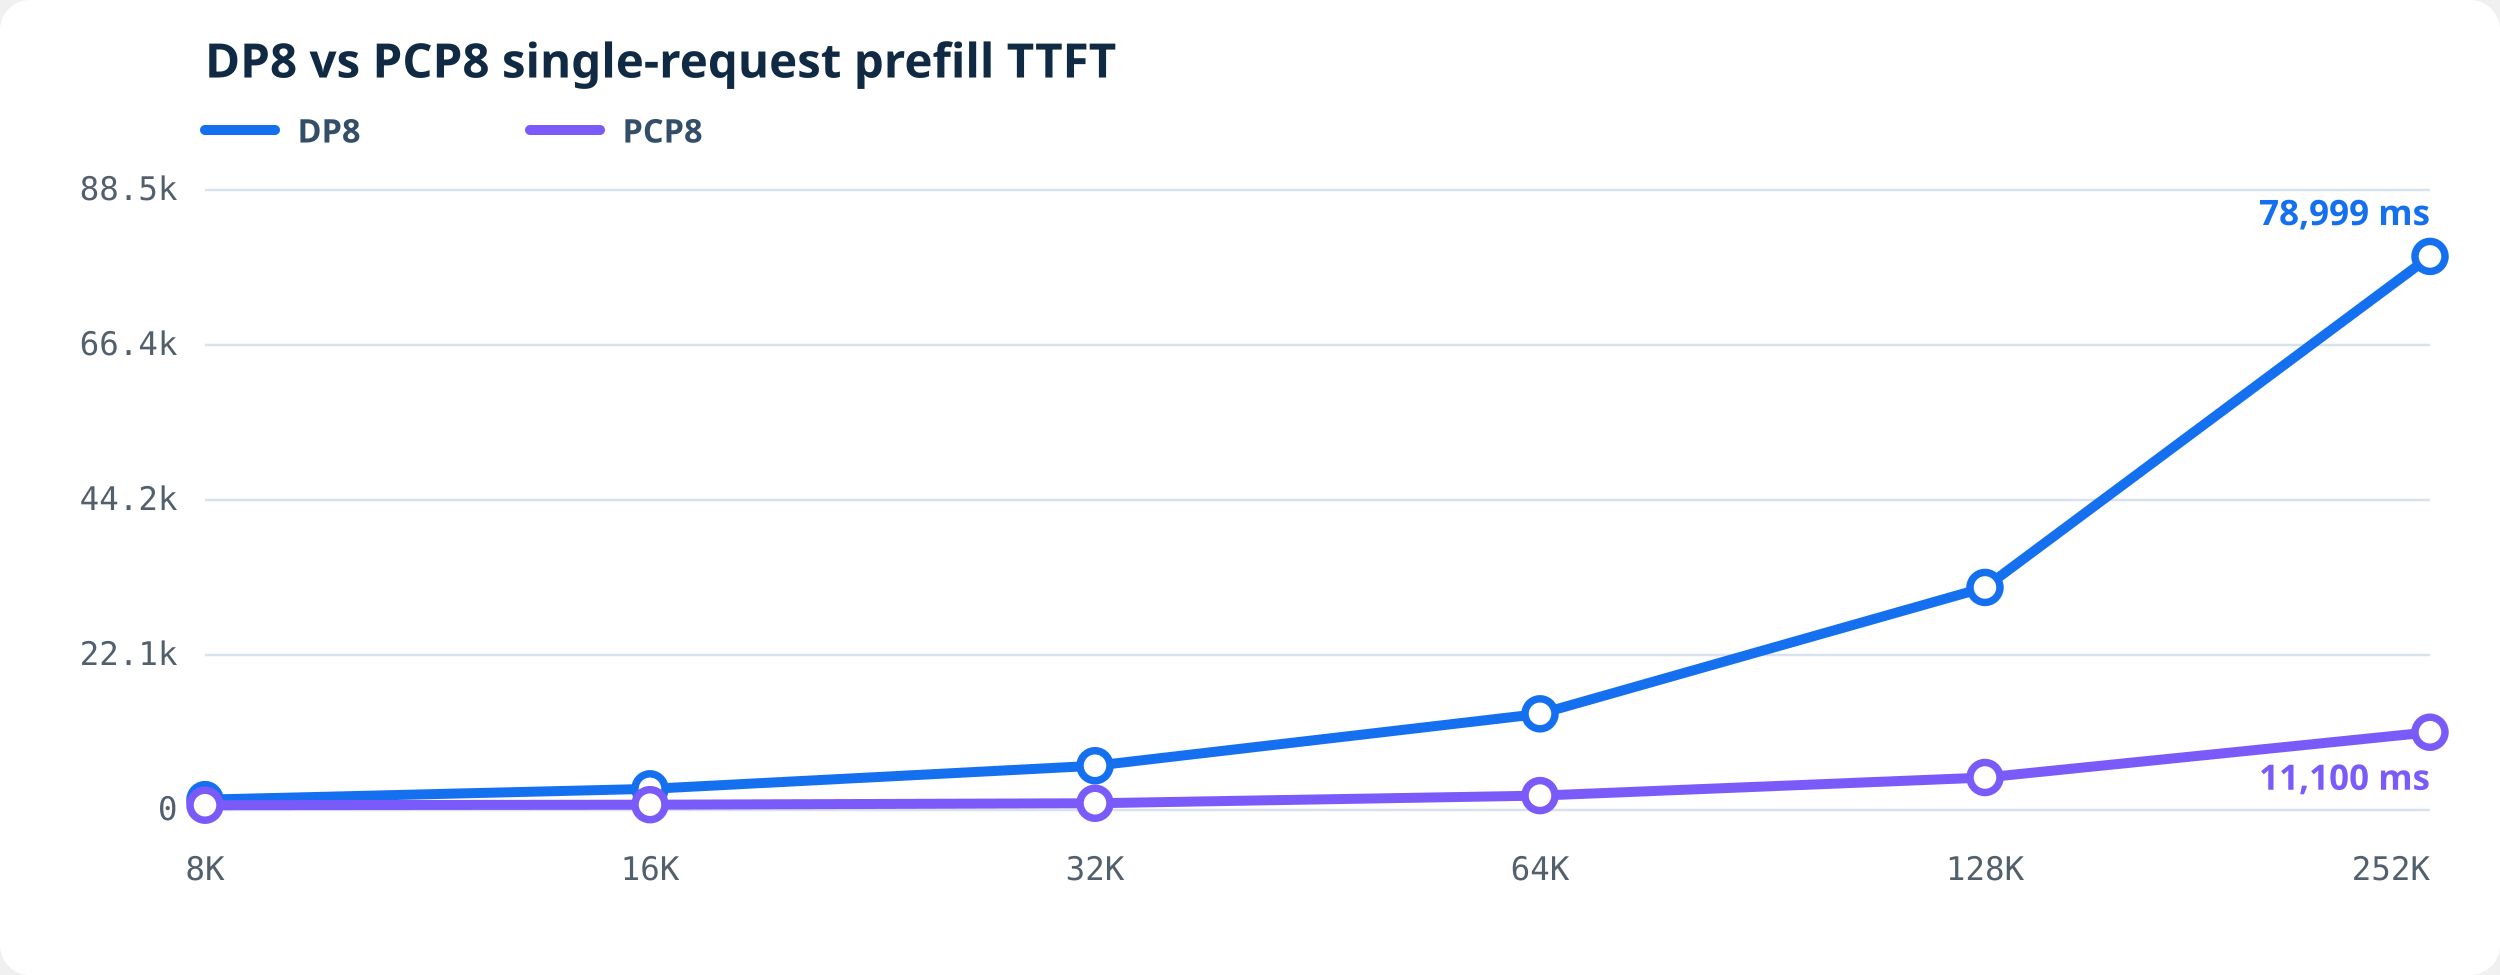
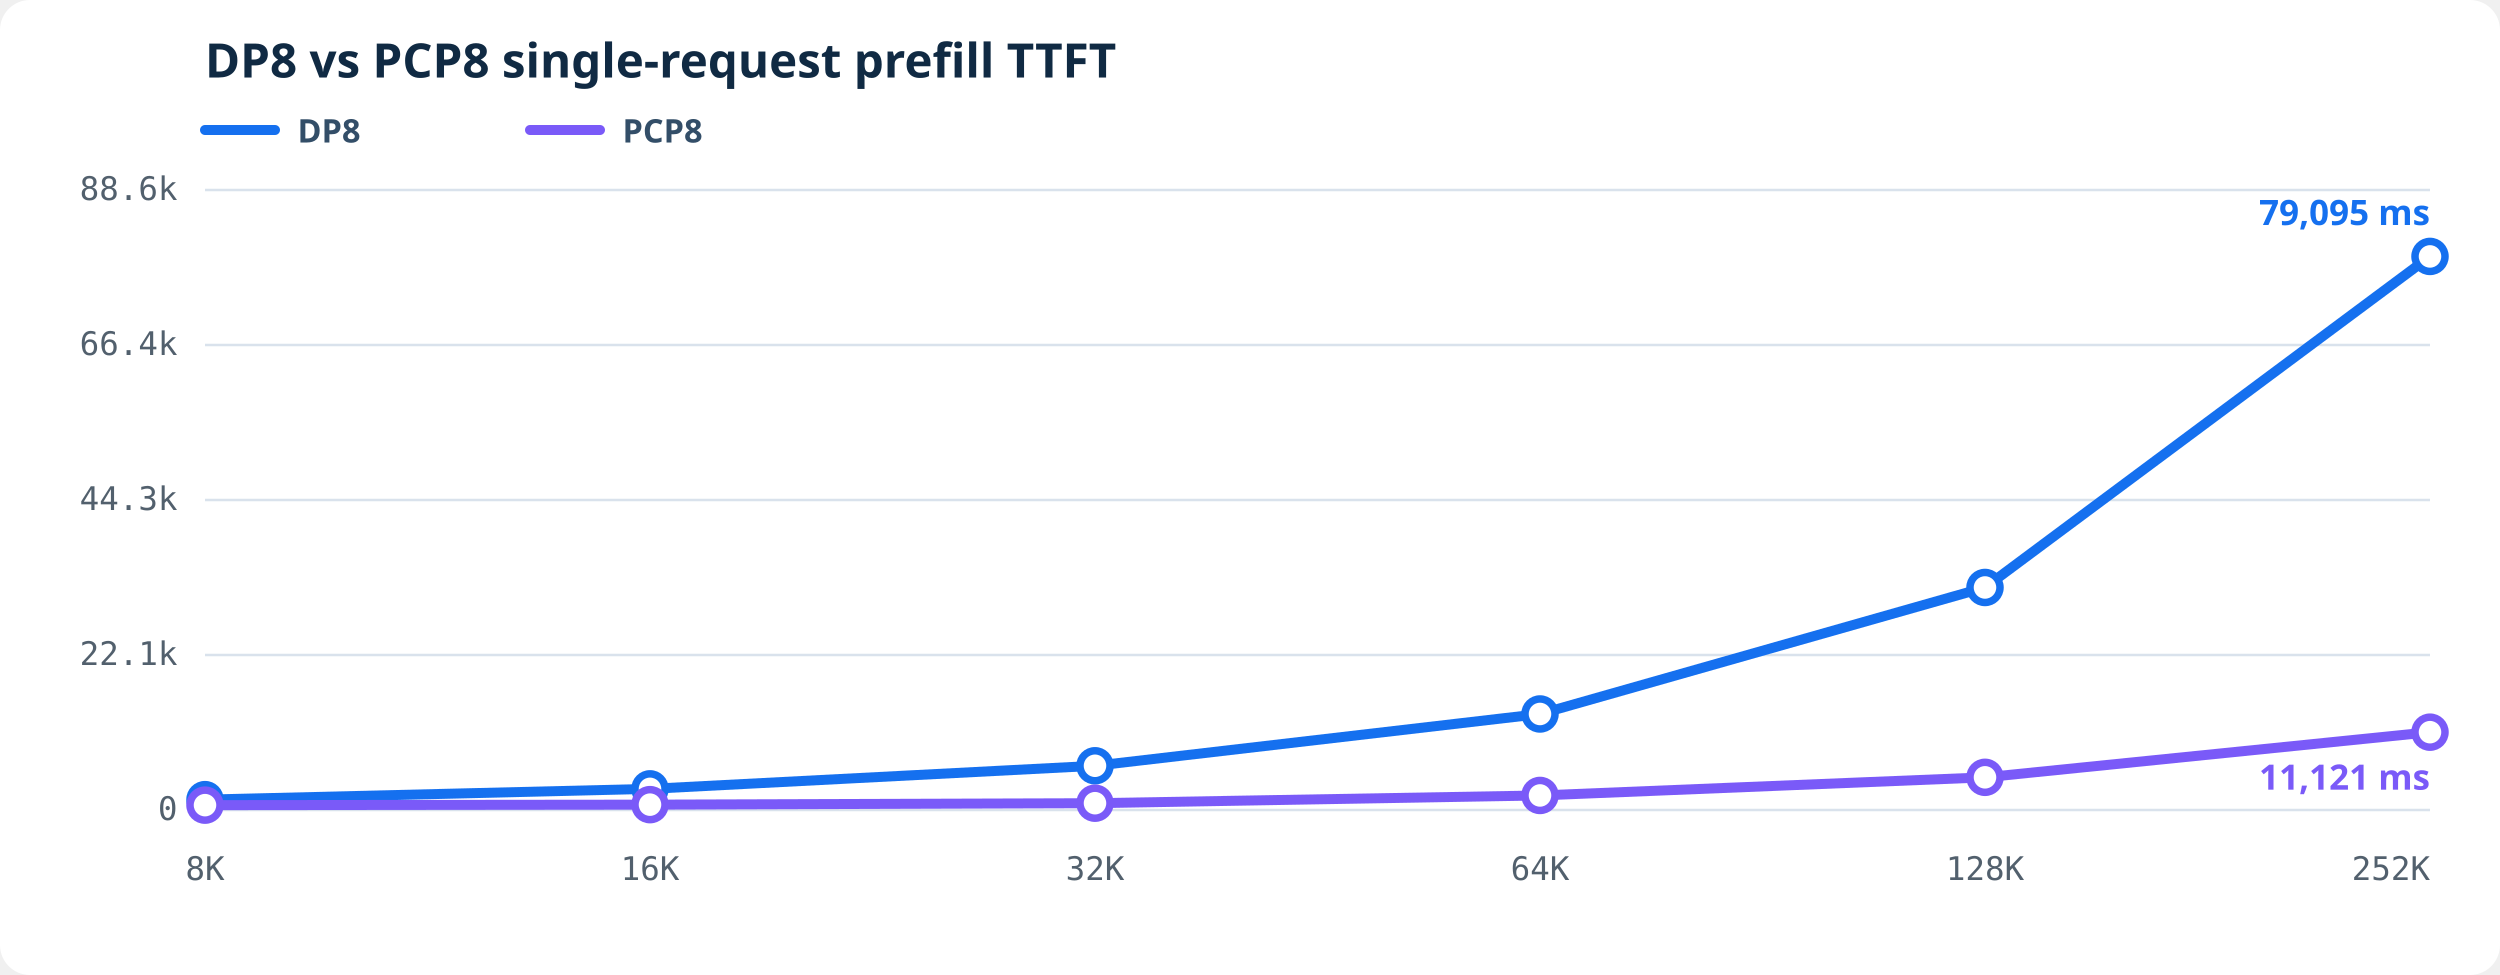
<svg xmlns="http://www.w3.org/2000/svg" viewBox="0 0 1000 390" role="img" aria-labelledby="prefill-ttft-title prefill-ttft-desc">
  <style>.bg{fill:#fff}.grid{stroke:#d9e2ec;stroke-width:1}.axis{fill:#52606d;font:13px ui-monospace,SFMono-Regular,Consolas,monospace}.heading{fill:#102a43;font:600 19px system-ui,sans-serif}.line{fill:none;stroke-width:4;stroke-linejoin:round;stroke-linecap:round}.dot{fill:#fff;stroke-width:3}.latest{stroke-width:3}.legend{fill:#334e68;font:600 13px system-ui,sans-serif}.value{font:600 14px system-ui,sans-serif}</style>
  <rect class="bg" width="1000" height="390" rx="12" />
  <text class="heading" x="82" y="31">DP8 vs PCP8 single-request prefill TTFT</text>
  <line x1="82" y1="52" x2="110" y2="52" stroke="#1570ef" stroke-width="4" stroke-linecap="round" />
  <text class="legend" x="119" y="57">DP8</text>
  <line x1="212" y1="52" x2="240" y2="52" stroke="#7a5af8" stroke-width="4" stroke-linecap="round" />
  <text class="legend" x="249" y="57">PCP8</text>
  <line class="grid" x1="82" y1="324.00" x2="972" y2="324.00" />
  <text class="axis" text-anchor="end" x="71" y="328.00">0</text>
  <line class="grid" x1="82" y1="262.00" x2="972" y2="262.00" />
  <text class="axis" text-anchor="end" x="71" y="266.00">22.1k</text>
  <line class="grid" x1="82" y1="200.00" x2="972" y2="200.00" />
-   <text class="axis" text-anchor="end" x="71" y="204.00">44.2k</text>
+   <text class="axis" text-anchor="end" x="71" y="204.00">44.3k</text>
  <line class="grid" x1="82" y1="138.00" x2="972" y2="138.00" />
  <text class="axis" text-anchor="end" x="71" y="142.00">66.4k</text>
  <line class="grid" x1="82" y1="76.00" x2="972" y2="76.00" />
-   <text class="axis" text-anchor="end" x="71" y="80.00">88.5k</text>
+   <text class="axis" text-anchor="end" x="71" y="80.00">88.6k</text>
  <text class="axis" text-anchor="middle" x="82.00" y="352">8K</text>
  <text class="axis" text-anchor="middle" x="260.00" y="352">16K</text>
  <text class="axis" text-anchor="middle" x="438.00" y="352">32K</text>
  <text class="axis" text-anchor="middle" x="616.00" y="352">64K</text>
  <text class="axis" text-anchor="middle" x="794.00" y="352">128K</text>
  <text class="axis" text-anchor="end" x="972.00" y="352">252K</text>
-   <polyline class="line" stroke="#1570ef" points="82.00,319.86 260.00,315.53 438.00,306.29 616.00,285.53 794.00,234.98 972.00,102.57" />
+   <polyline class="line" stroke="#1570ef" points="82.00,319.86 260.00,315.54 438.00,306.31 616.00,285.59 794.00,234.99 972.00,102.57" />
  <circle class="dot" fill="#fff" stroke="#1570ef" cx="82.00" cy="319.86" r="6" />
-   <circle class="dot" fill="#fff" stroke="#1570ef" cx="260.00" cy="315.53" r="6" />
-   <circle class="dot" fill="#fff" stroke="#1570ef" cx="438.00" cy="306.29" r="6" />
-   <circle class="dot" fill="#fff" stroke="#1570ef" cx="616.00" cy="285.53" r="6" />
-   <circle class="dot" fill="#fff" stroke="#1570ef" cx="794.00" cy="234.98" r="6" />
+   <circle class="dot" fill="#fff" stroke="#1570ef" cx="260.00" cy="315.54" r="6" />
+   <circle class="dot" fill="#fff" stroke="#1570ef" cx="438.00" cy="306.31" r="6" />
+   <circle class="dot" fill="#fff" stroke="#1570ef" cx="616.00" cy="285.59" r="6" />
+   <circle class="dot" fill="#fff" stroke="#1570ef" cx="794.00" cy="234.99" r="6" />
  <circle class="dot latest" fill="#1570ef" stroke="#1570ef" cx="972.00" cy="102.57" r="6" />
-   <text class="value" fill="#1570ef" text-anchor="end" x="972.00" y="90.00">78,999 ms</text>
-   <polyline class="line" stroke="#7a5af8" points="82.00,322.08 260.00,321.88 438.00,321.30 616.00,318.24 794.00,311.00 972.00,292.89" />
-   <circle class="dot" fill="#fff" stroke="#7a5af8" cx="82.00" cy="322.08" r="6" />
-   <circle class="dot" fill="#fff" stroke="#7a5af8" cx="260.00" cy="321.88" r="6" />
-   <circle class="dot" fill="#fff" stroke="#7a5af8" cx="438.00" cy="321.30" r="6" />
-   <circle class="dot" fill="#fff" stroke="#7a5af8" cx="616.00" cy="318.24" r="6" />
-   <circle class="dot" fill="#fff" stroke="#7a5af8" cx="794.00" cy="311.00" r="6" />
-   <circle class="dot latest" fill="#7a5af8" stroke="#7a5af8" cx="972.00" cy="292.89" r="6" />
-   <text class="value" fill="#7a5af8" text-anchor="end" x="972.00" y="315.89">11,100 ms</text>
+   <text class="value" fill="#1570ef" text-anchor="end" x="972.00" y="90.00">79,095 ms</text>
+   <polyline class="line" stroke="#7a5af8" points="82.00,322.06 260.00,321.86 438.00,321.28 616.00,318.18 794.00,310.93 972.00,292.87" />
+   <circle class="dot" fill="#fff" stroke="#7a5af8" cx="82.00" cy="322.06" r="6" />
+   <circle class="dot" fill="#fff" stroke="#7a5af8" cx="260.00" cy="321.86" r="6" />
+   <circle class="dot" fill="#fff" stroke="#7a5af8" cx="438.00" cy="321.28" r="6" />
+   <circle class="dot" fill="#fff" stroke="#7a5af8" cx="616.00" cy="318.18" r="6" />
+   <circle class="dot" fill="#fff" stroke="#7a5af8" cx="794.00" cy="310.93" r="6" />
+   <circle class="dot latest" fill="#7a5af8" stroke="#7a5af8" cx="972.00" cy="292.87" r="6" />
+   <text class="value" fill="#7a5af8" text-anchor="end" x="972.00" y="315.87">11,121 ms</text>
</svg>
